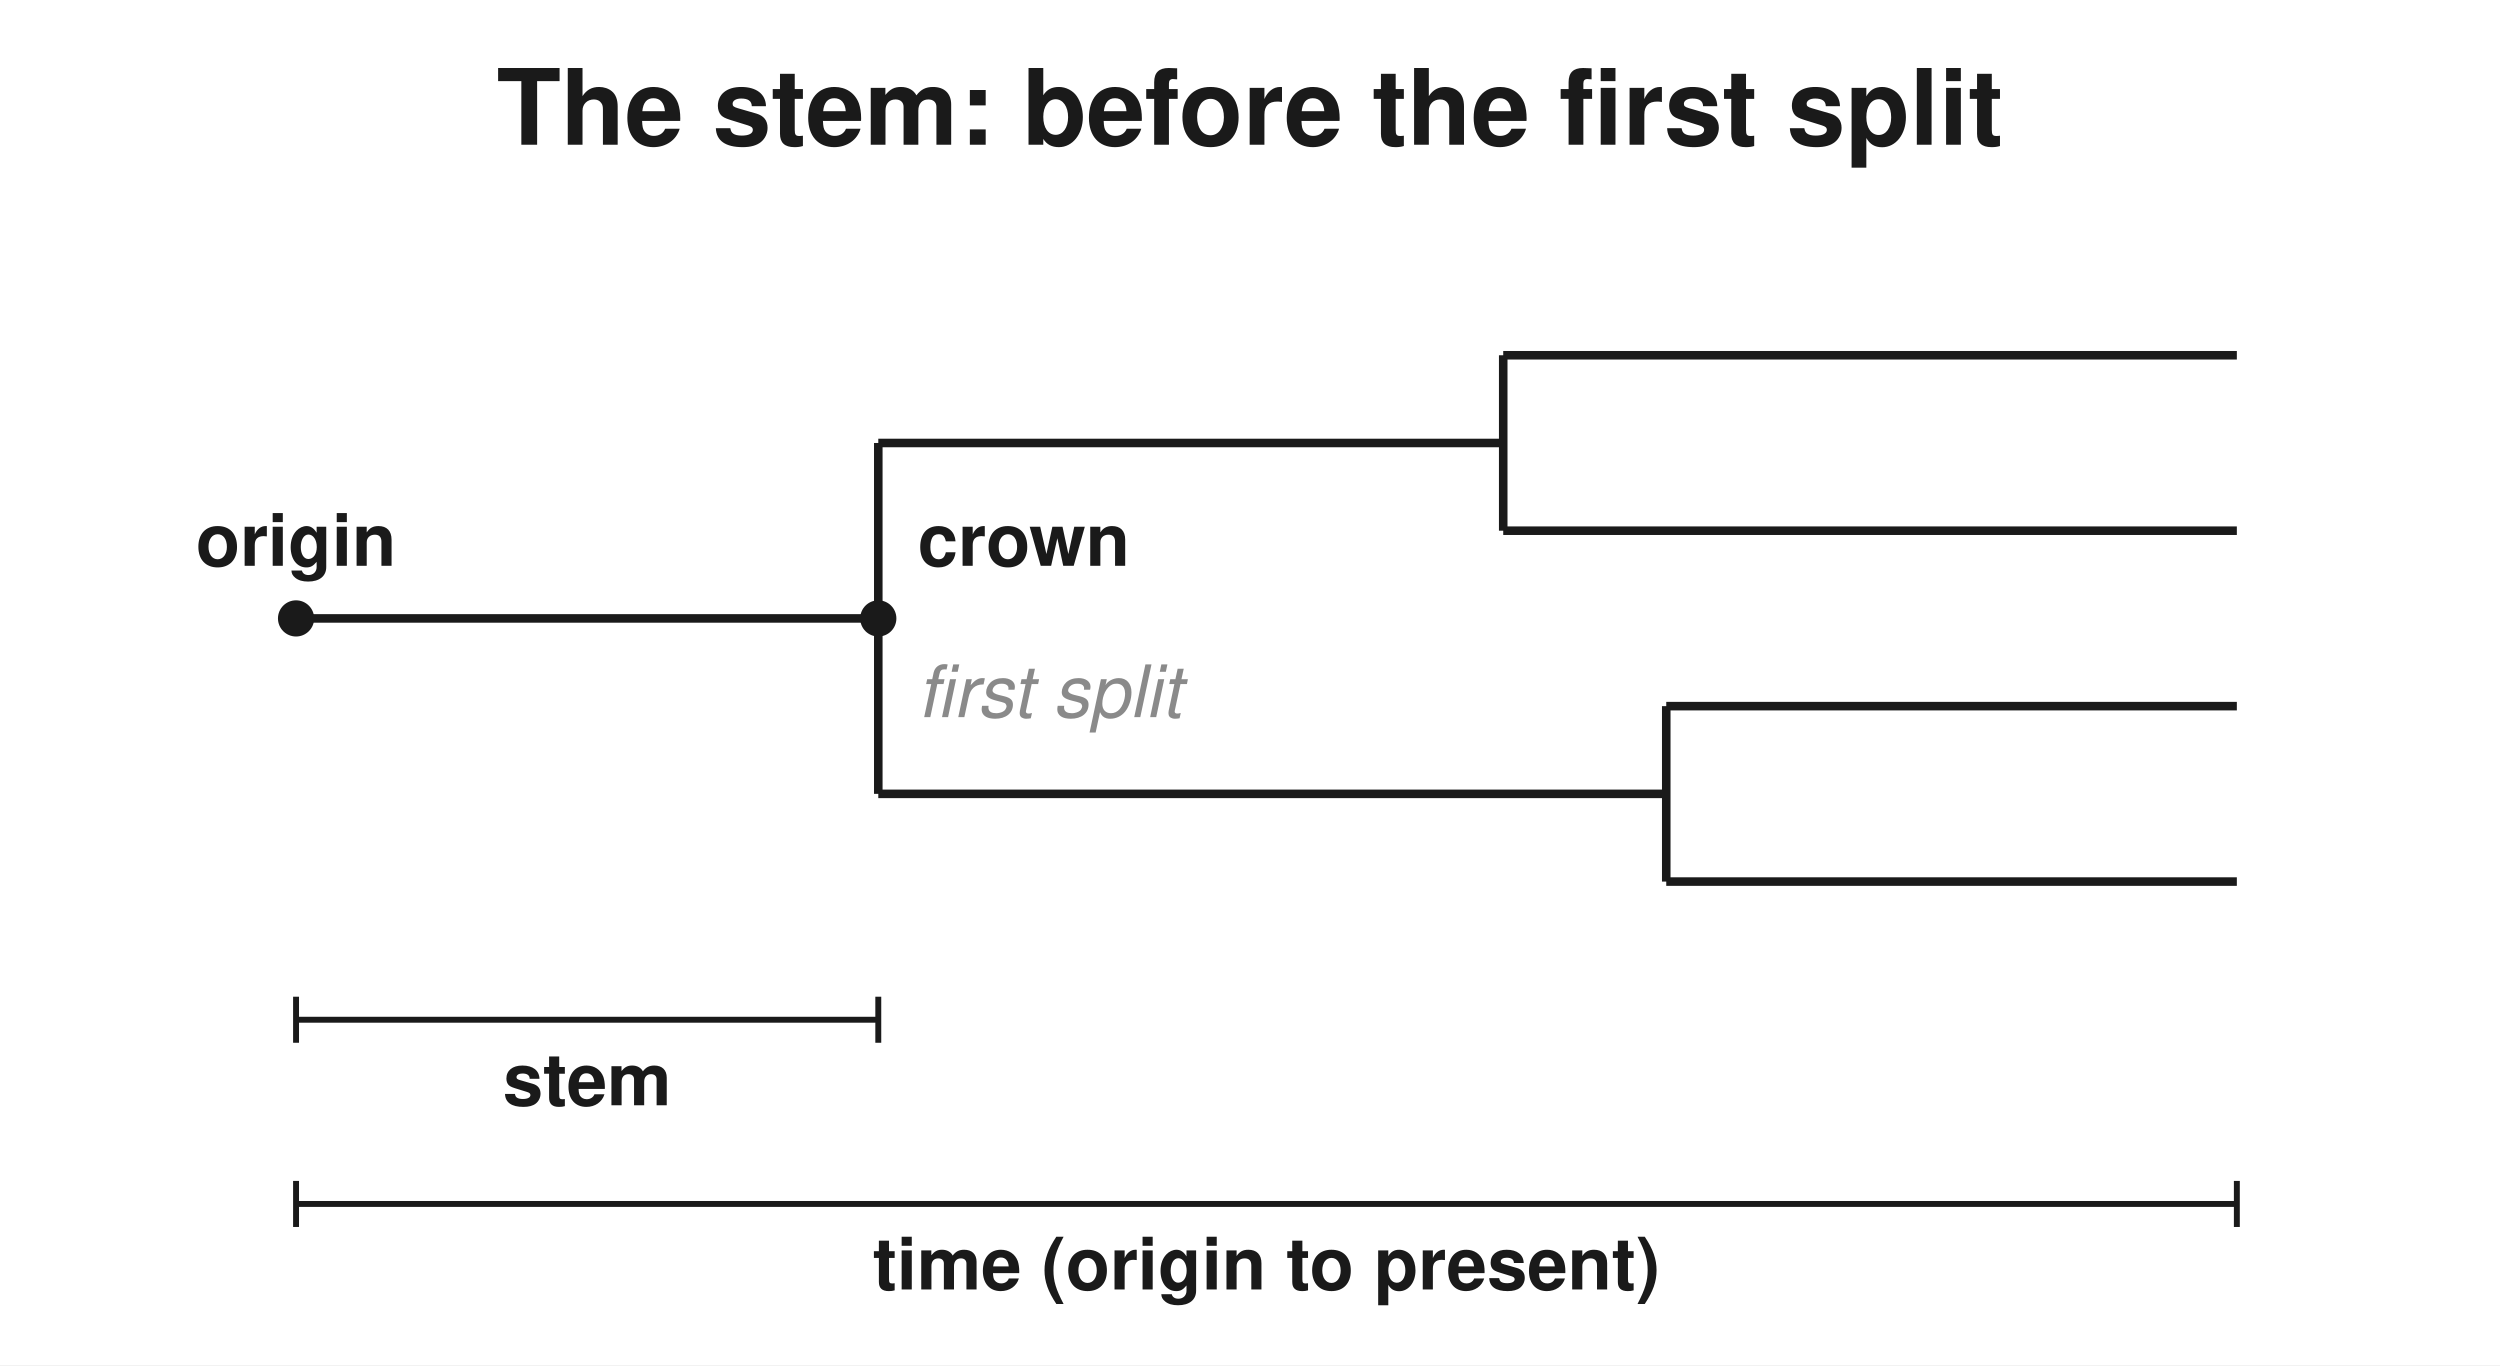
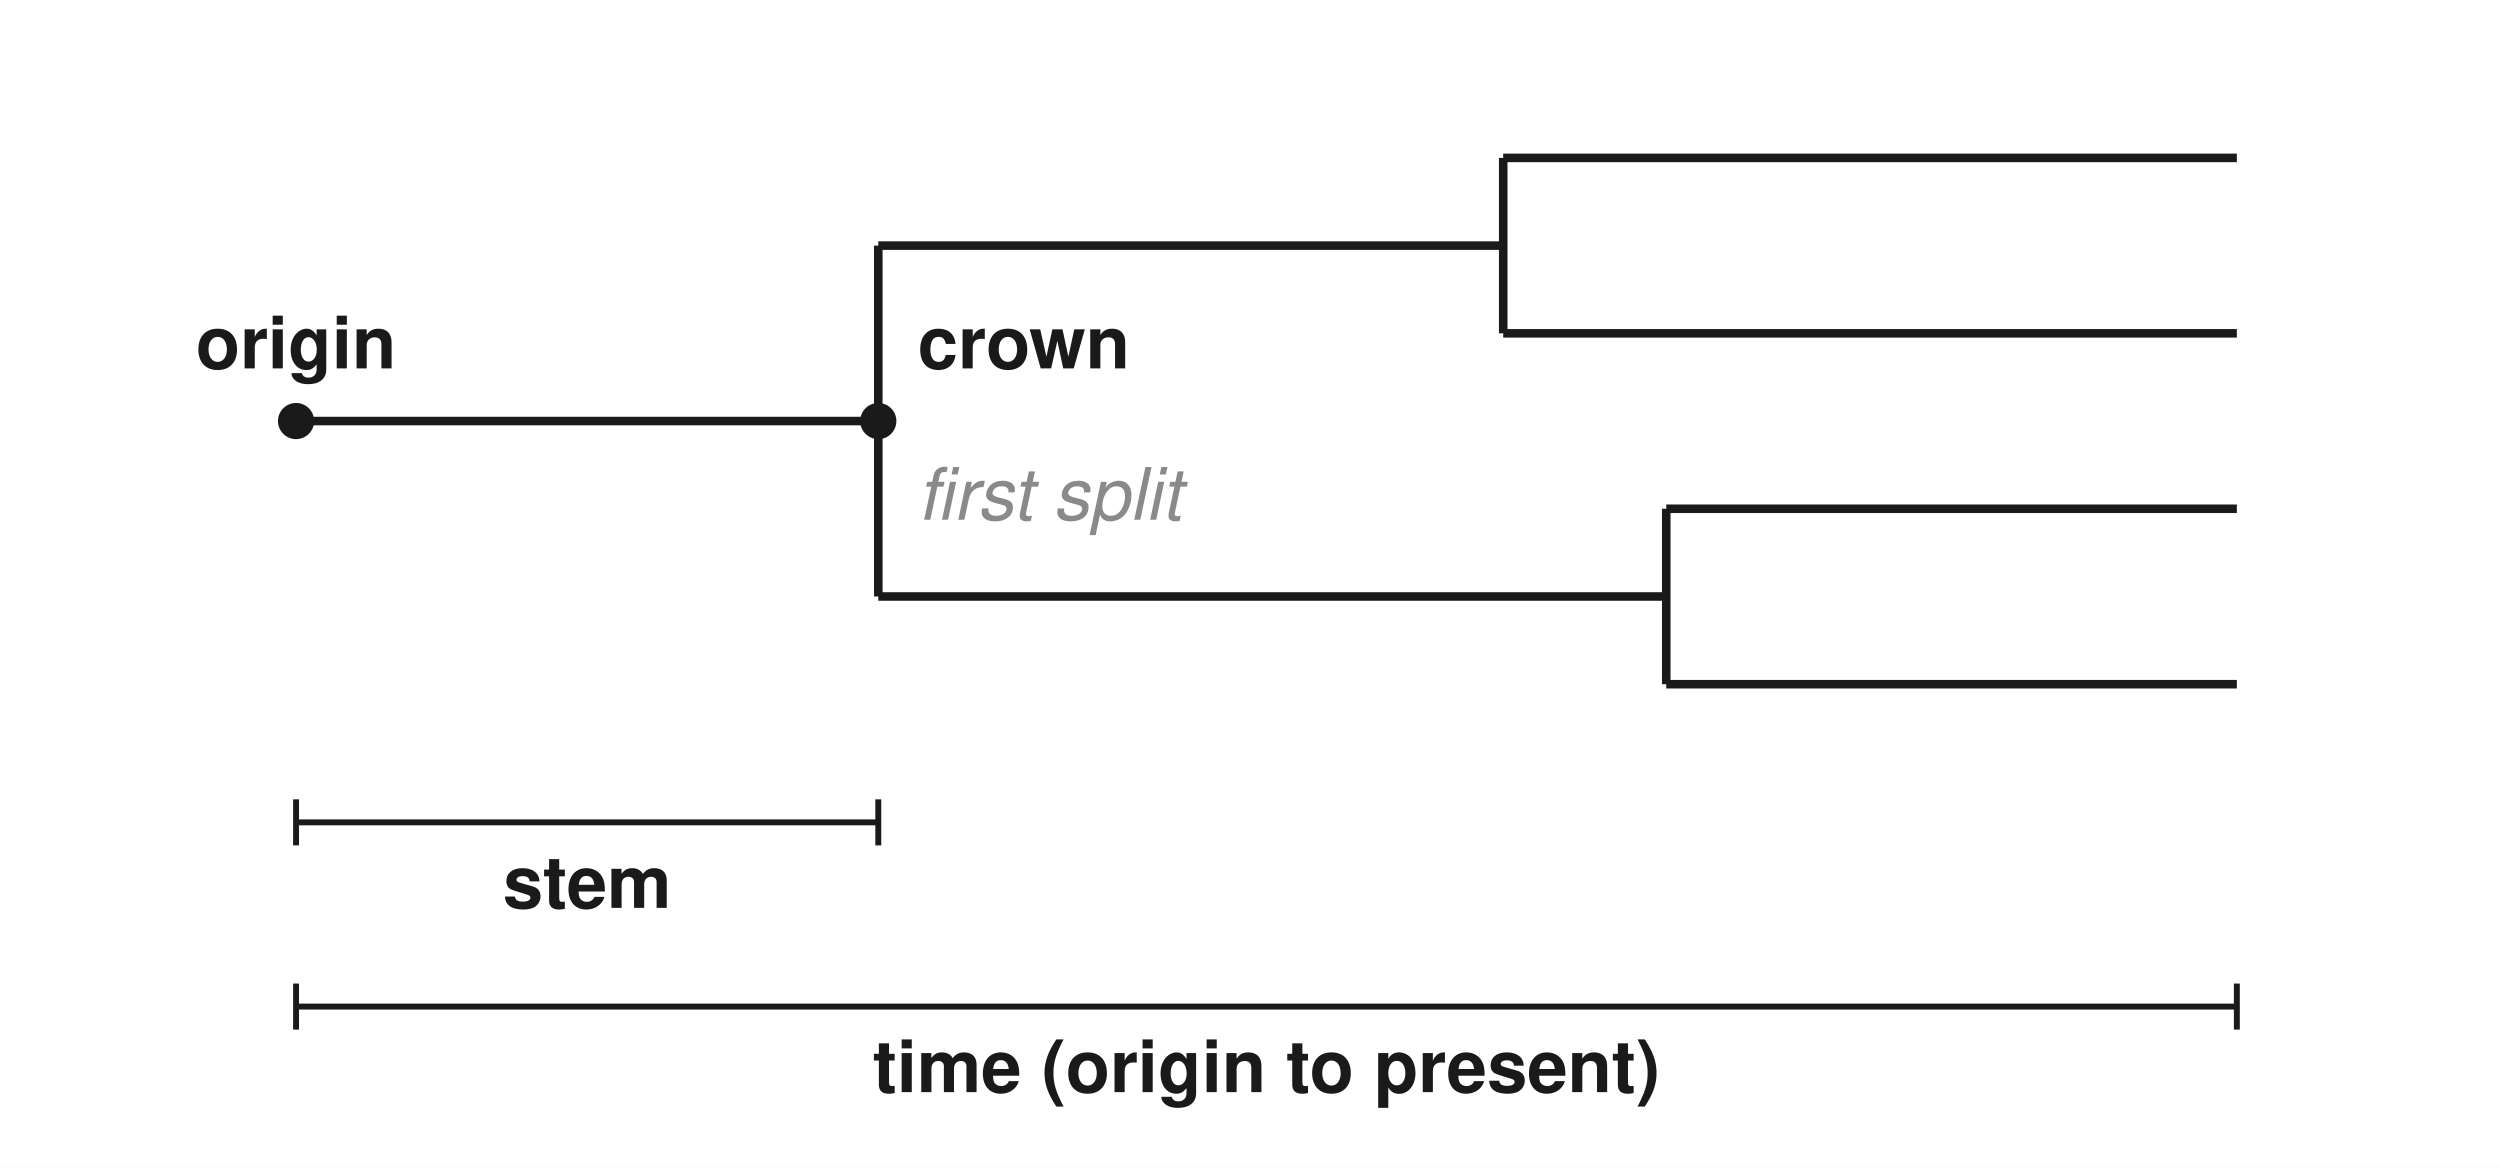
- <svg xmlns="http://www.w3.org/2000/svg" width="760" height="415" viewBox="0 0 760 415">
+ <svg xmlns="http://www.w3.org/2000/svg" width="760" height="355" viewBox="0 0 760 355">
  <defs>
</defs>
-   <rect x="0" y="0" width="760" height="415" fill="white" />
-   <text x="380.0" y="44" font-size="32" font-family="Helvetica" text-anchor="middle" font-weight="bold" fill="#1a1a1a">The stem: before the first split</text>
-   <path d="M267.0,134.667 L267.0,241.333" stroke="#1a1a1a" stroke-width="2.6" />
-   <path d="M267.0,134.667 L456.98,134.667" stroke="#1a1a1a" stroke-width="2.6" />
-   <path d="M267.0,241.333 L506.54,241.333" stroke="#1a1a1a" stroke-width="2.6" />
-   <path d="M456.98,108.0 L456.98,161.333" stroke="#1a1a1a" stroke-width="2.6" />
-   <path d="M506.54,214.667 L506.54,268.0" stroke="#1a1a1a" stroke-width="2.6" />
-   <path d="M456.98,108.0 L680.0,108.0" stroke="#1a1a1a" stroke-width="2.6" />
-   <path d="M456.98,161.333 L680.0,161.333" stroke="#1a1a1a" stroke-width="2.6" />
-   <path d="M506.54,214.667 L680.0,214.667" stroke="#1a1a1a" stroke-width="2.6" />
-   <path d="M506.54,268.0 L680.0,268.0" stroke="#1a1a1a" stroke-width="2.6" />
-   <path d="M90,188.0 L267.0,188.0" stroke="#1a1a1a" stroke-width="2.6" />
-   <circle cx="90" cy="188.0" r="5.5" fill="#1a1a1a" />
-   <text x="90" y="172.0" font-size="22" font-family="Helvetica" text-anchor="middle" fill="#1a1a1a" font-weight="bold">origin</text>
-   <circle cx="267.0" cy="188.0" r="5.5" fill="#1a1a1a" />
-   <text x="279.0" y="172.0" font-size="22" font-family="Helvetica" text-anchor="start" fill="#1a1a1a" font-weight="bold">crown</text>
-   <text x="279.0" y="218.0" font-size="22" font-family="Helvetica" text-anchor="start" fill="#8a8a8a" font-style="italic">first split</text>
-   <path d="M90,310 L267.0,310" stroke="#1a1a1a" stroke-width="1.8" />
-   <path d="M90,303 L90,317" stroke="#1a1a1a" stroke-width="1.8" />
-   <path d="M267.0,303 L267.0,317" stroke="#1a1a1a" stroke-width="1.8" />
-   <text x="178.5" y="336" font-size="22" font-family="Helvetica" text-anchor="middle" fill="#1a1a1a" font-weight="bold" font-style="normal">stem</text>
-   <path d="M90,366 L680,366" stroke="#1a1a1a" stroke-width="1.8" />
-   <path d="M90,359 L90,373" stroke="#1a1a1a" stroke-width="1.8" />
-   <path d="M680,359 L680,373" stroke="#1a1a1a" stroke-width="1.8" />
-   <text x="385.0" y="392" font-size="22" font-family="Helvetica" text-anchor="middle" fill="#1a1a1a" font-weight="bold" font-style="normal">time (origin to present)</text>
+   <rect x="0" y="0" width="760" height="355" fill="white" />
+   <path d="M267.0,74.667 L267.0,181.333" stroke="#1a1a1a" stroke-width="2.6" />
+   <path d="M267.0,74.667 L456.98,74.667" stroke="#1a1a1a" stroke-width="2.6" />
+   <path d="M267.0,181.333 L506.54,181.333" stroke="#1a1a1a" stroke-width="2.6" />
+   <path d="M456.98,48.0 L456.98,101.333" stroke="#1a1a1a" stroke-width="2.6" />
+   <path d="M506.54,154.667 L506.54,208.0" stroke="#1a1a1a" stroke-width="2.6" />
+   <path d="M456.98,48.0 L680.0,48.0" stroke="#1a1a1a" stroke-width="2.6" />
+   <path d="M456.98,101.333 L680.0,101.333" stroke="#1a1a1a" stroke-width="2.6" />
+   <path d="M506.54,154.667 L680.0,154.667" stroke="#1a1a1a" stroke-width="2.6" />
+   <path d="M506.54,208.0 L680.0,208.0" stroke="#1a1a1a" stroke-width="2.6" />
+   <path d="M90,128.0 L267.0,128.0" stroke="#1a1a1a" stroke-width="2.6" />
+   <circle cx="90" cy="128.0" r="5.5" fill="#1a1a1a" />
+   <text x="90" y="112.0" font-size="22" font-family="Helvetica" text-anchor="middle" fill="#1a1a1a" font-weight="bold">origin</text>
+   <circle cx="267.0" cy="128.0" r="5.5" fill="#1a1a1a" />
+   <text x="279.0" y="112.0" font-size="22" font-family="Helvetica" text-anchor="start" fill="#1a1a1a" font-weight="bold">crown</text>
+   <text x="279.0" y="158.0" font-size="22" font-family="Helvetica" text-anchor="start" fill="#8a8a8a" font-style="italic">first split</text>
+   <path d="M90,250 L267.0,250" stroke="#1a1a1a" stroke-width="1.8" />
+   <path d="M90,243 L90,257" stroke="#1a1a1a" stroke-width="1.8" />
+   <path d="M267.0,243 L267.0,257" stroke="#1a1a1a" stroke-width="1.8" />
+   <text x="178.5" y="276" font-size="22" font-family="Helvetica" text-anchor="middle" fill="#1a1a1a" font-weight="bold" font-style="normal">stem</text>
+   <path d="M90,306 L680,306" stroke="#1a1a1a" stroke-width="1.8" />
+   <path d="M90,299 L90,313" stroke="#1a1a1a" stroke-width="1.8" />
+   <path d="M680,299 L680,313" stroke="#1a1a1a" stroke-width="1.8" />
+   <text x="385.0" y="332" font-size="22" font-family="Helvetica" text-anchor="middle" fill="#1a1a1a" font-weight="bold" font-style="normal">time (origin to present)</text>
</svg>
